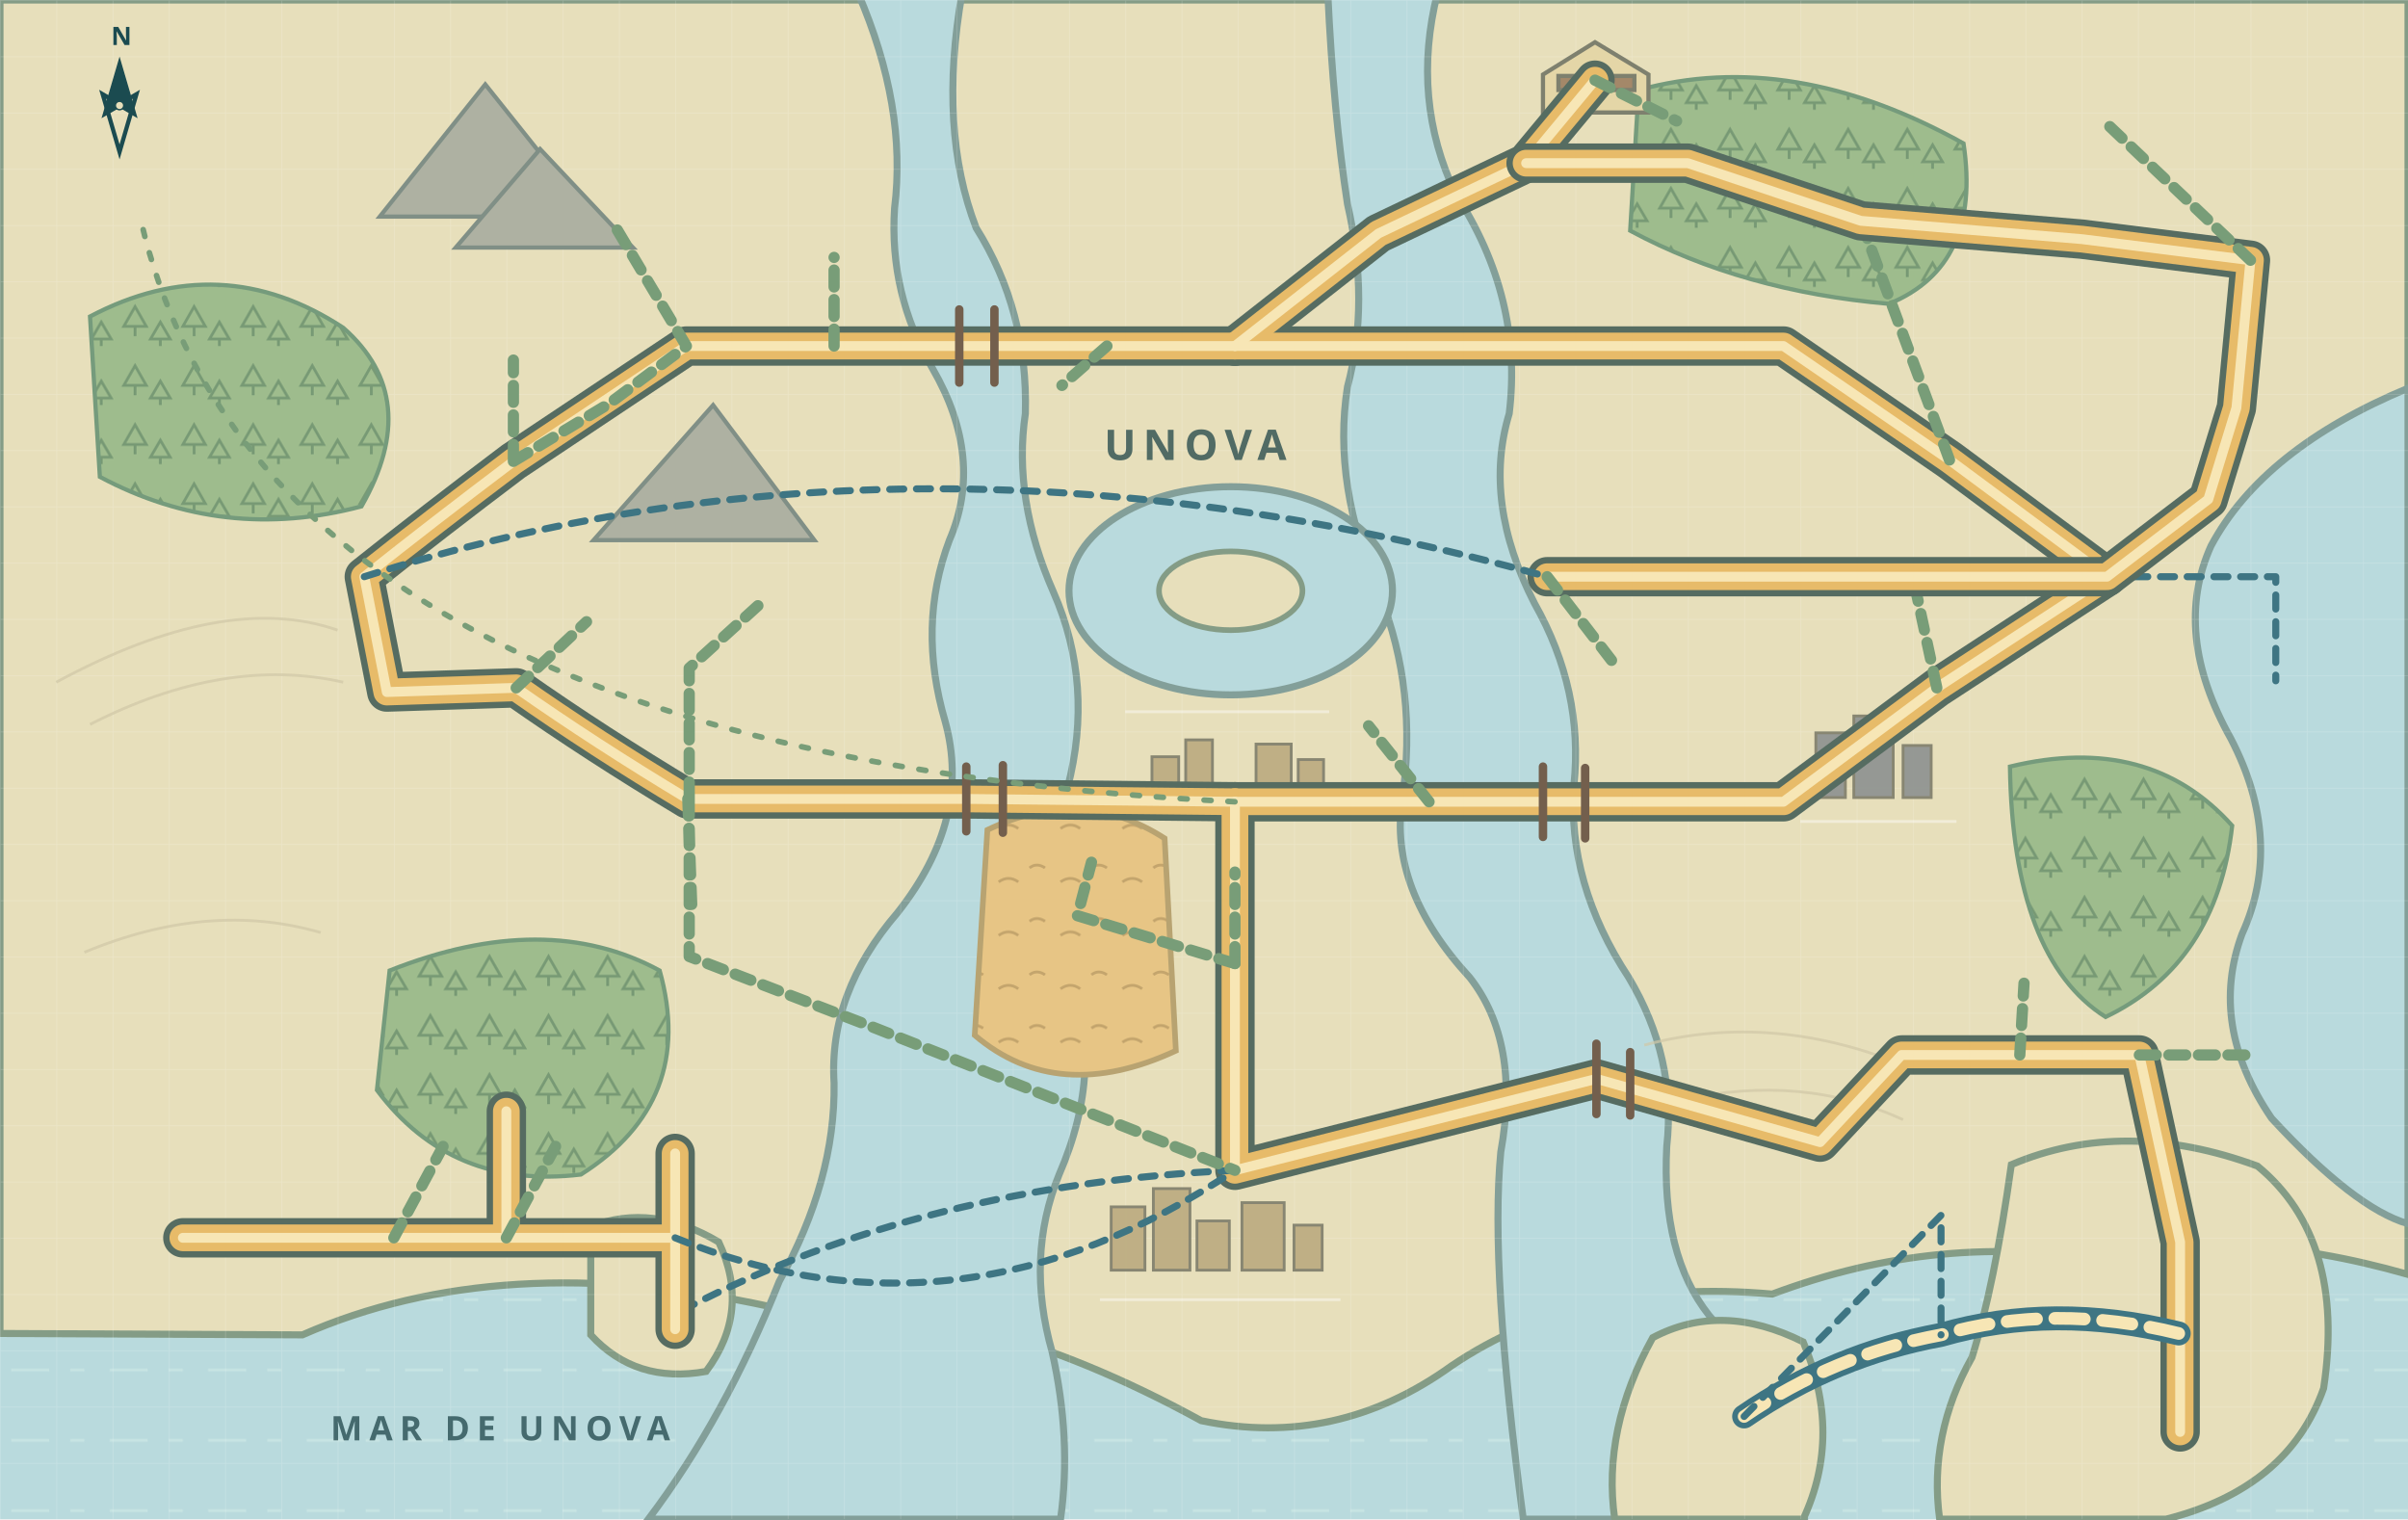
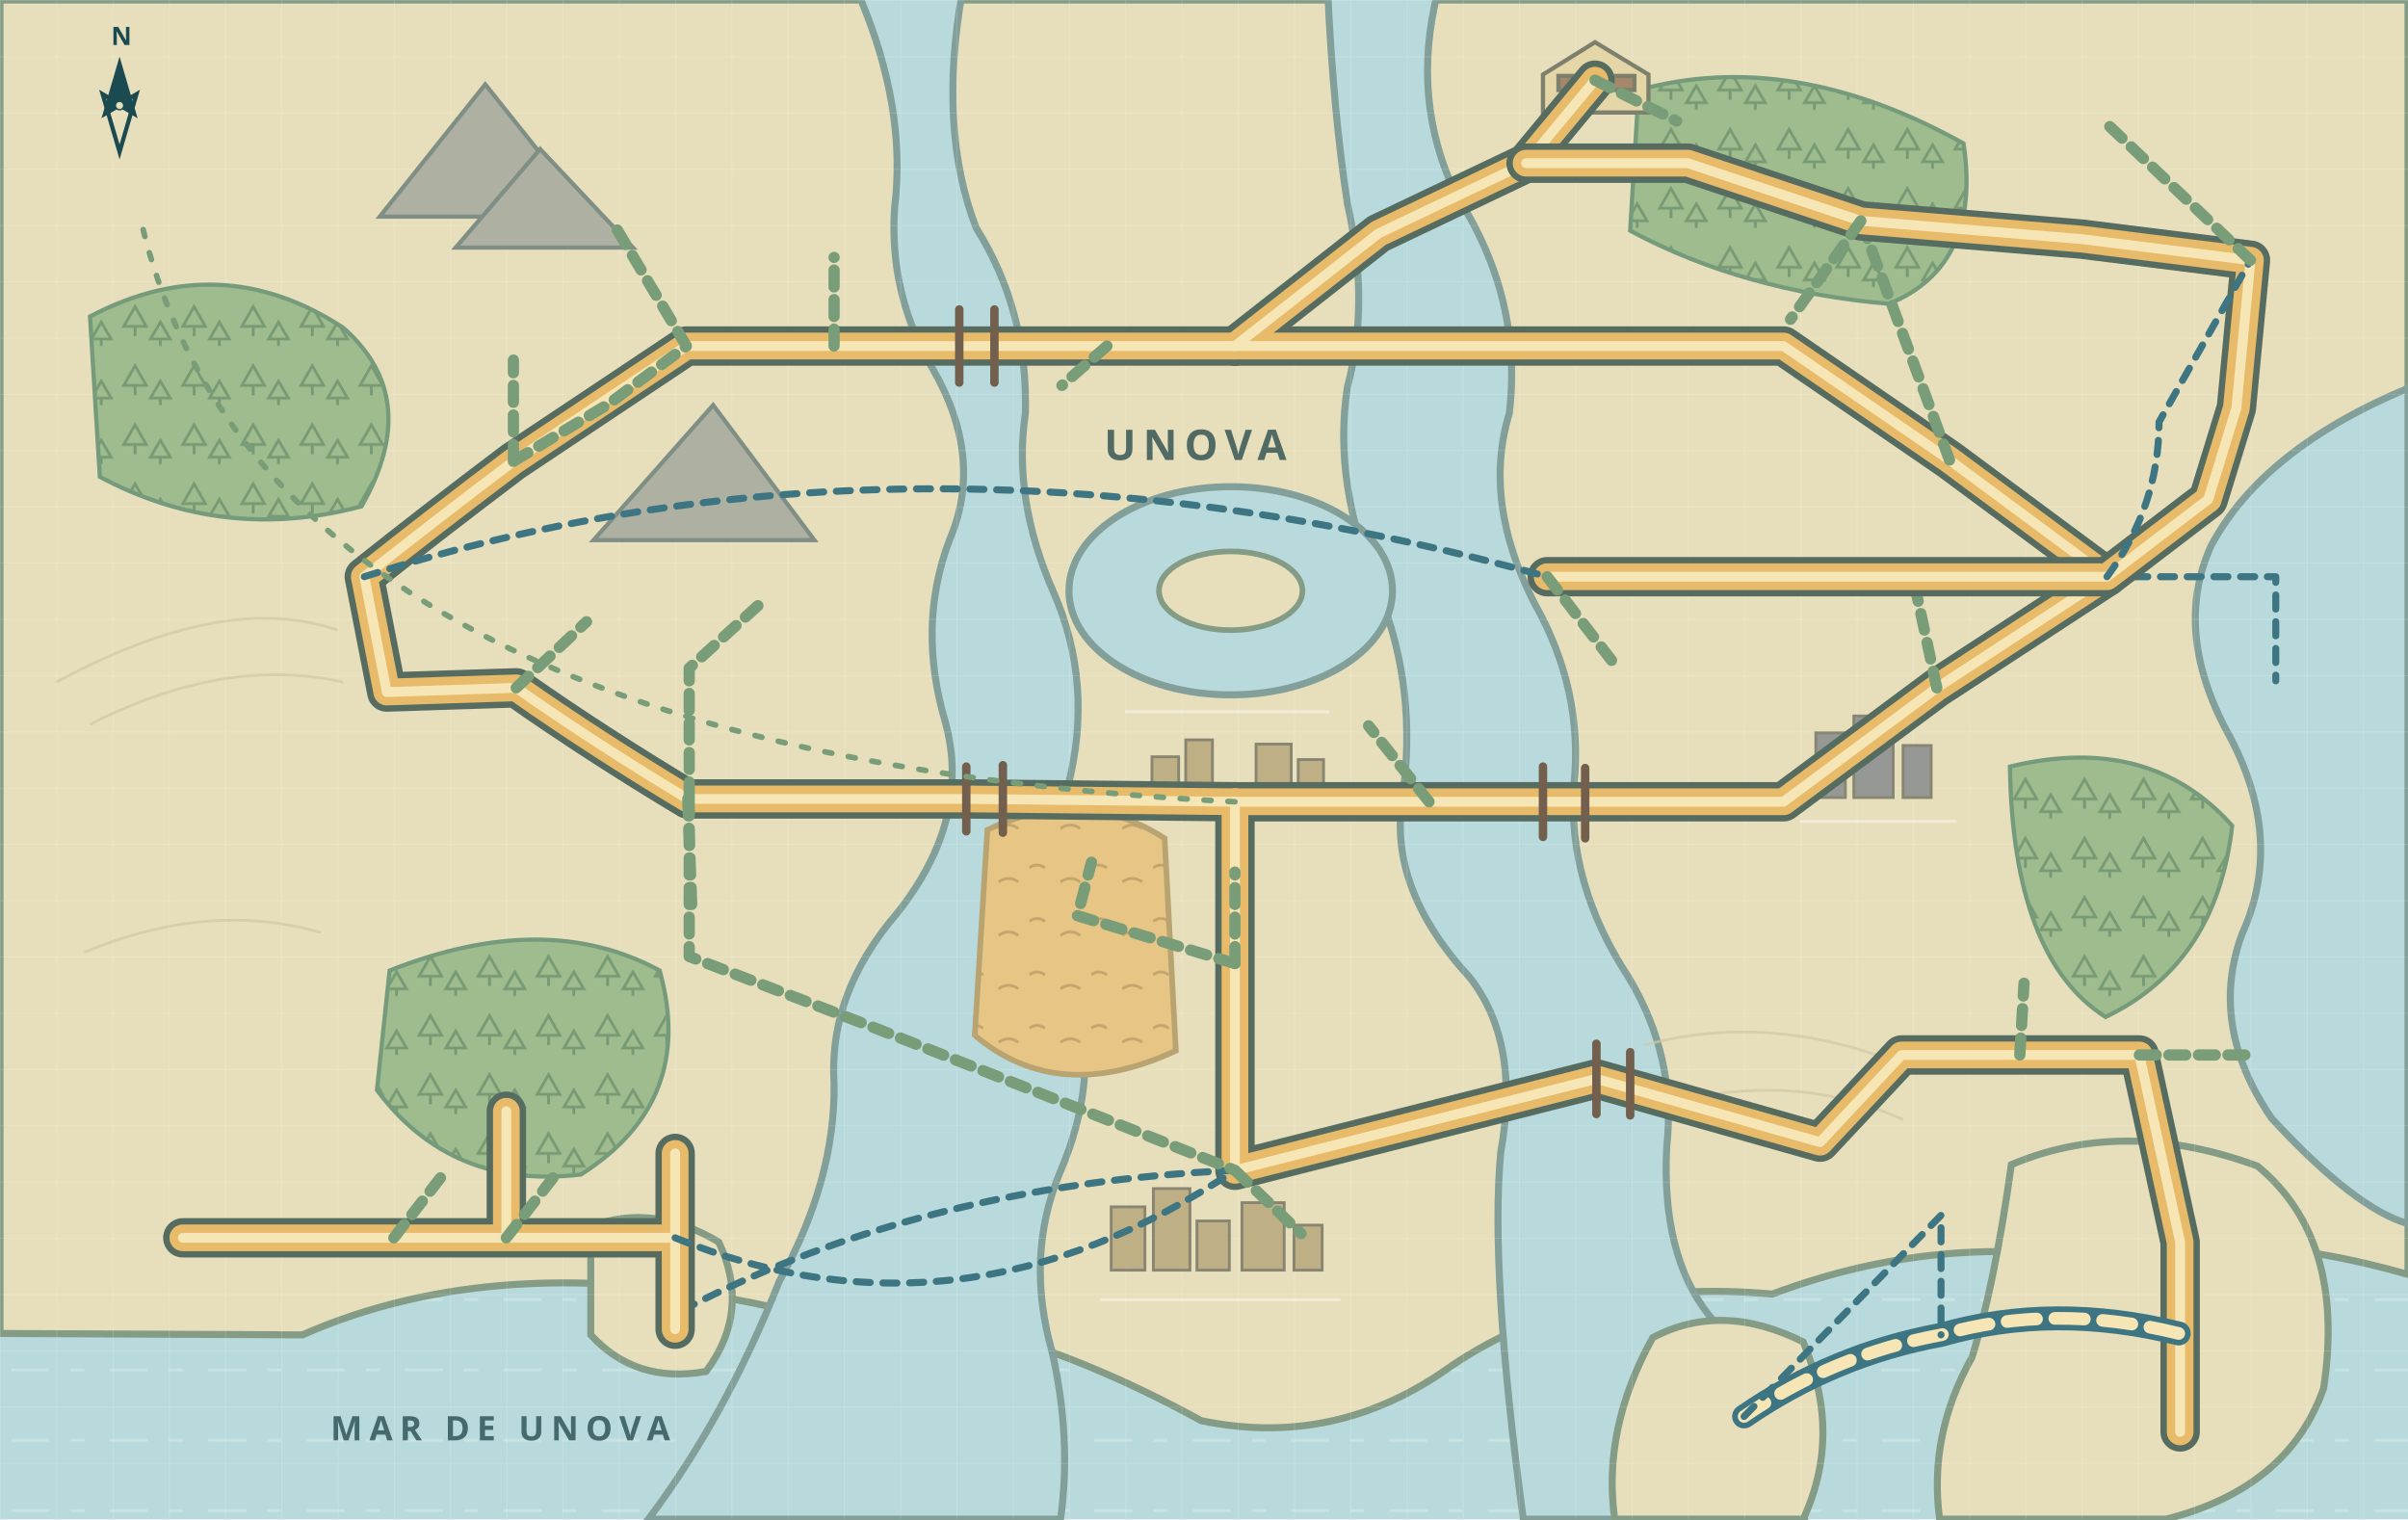
<svg xmlns="http://www.w3.org/2000/svg" viewBox="0 0 1712 1080" width="1712" height="1080">
  <defs>
    <pattern id="paper" width="40" height="40" patternUnits="userSpaceOnUse">
      <path d="M40 0H0V40" fill="none" stroke="#ffffff" stroke-opacity=".18" stroke-width="1" />
    </pattern>
    <pattern id="sea-lines" width="70" height="50" patternUnits="userSpaceOnUse">
      <path d="M8 24h27m15 0h10" fill="none" stroke="#dff4ed" stroke-opacity=".36" stroke-width="2" />
    </pattern>
    <pattern id="forest-pattern" width="42" height="42" patternUnits="userSpaceOnUse">
      <rect width="42" height="42" fill="#9ebc8d" />
      <path d="M12 8l-8 14h16zM30 19l-7 12h14z" fill="none" stroke="#789a75" stroke-width="2" />
      <path d="M12 22v7m18 2v5" stroke="#789a75" stroke-width="2" />
    </pattern>
    <pattern id="sand-pattern" width="44" height="38" patternUnits="userSpaceOnUse">
      <rect width="44" height="38" fill="#e7c585" />
      <path d="M6 19q7-5 14 0m8-10q5-4 11 0" fill="none" stroke="#c4a56d" stroke-width="2" />
    </pattern>
    <path id="road-south" d="M1550 1018 L1550 883 L1521 750 L1436 750 L1352 750 Q1322 782 1294 812 L1135 767 L878 832 L878 685 L878 570" />
    <path id="road-west" d="M878 570 L689 568 L489 568 Q424 529 367 489 L275 492 L259 410 Q308 371 365 328 L488 246 L593 246 L702 246 L787 246 L878 246" />
    <path id="road-league" d="M878 246 L980 166 L1085 116 L1134 57" />
    <path id="road-east" d="M878 246 L1027 246 L1112 246 L1188 246 L1268 246 L1386 327 L1498 410 L1377 489 L1268 570 L1207 570 L1115 570 L1016 570 L878 570" />
    <path id="sea-road" d="M1549 948 Q1460 926 1380 949 Q1304 963 1240 1007" />
  </defs>
  <rect width="1712" height="1080" fill="#b9dadd" />
  <rect width="1712" height="1080" fill="url(#sea-lines)" />
  <path d="M0 0H1712V906Q1585 870 1500 897Q1380 875 1260 920Q1125 908 1032 971Q950 1030 854 1010Q690 920 548 929Q356 887 215 949L0 948Z" fill="#e7dfbb" stroke="#849c86" stroke-width="5" />
  <path d="M610-5Q645 76 636 148Q632 209 663 262Q700 326 675 384Q652 445 672 513Q691 582 638 649Q589 706 593 770Q594 839 554 911Q516 1007 461 1080H754Q762 1023 748 961Q729 894 753 835Q786 759 760 694Q737 632 759 560Q778 487 749 421Q720 355 729 294Q731 221 694 162Q667 92 684-5Z" fill="#b9dadd" stroke="#839f99" stroke-width="5" />
  <path d="M944-5Q948 80 958 145Q974 215 958 275Q947 345 981 423Q1008 491 997 568Q987 632 1045 695Q1081 741 1067 819Q1059 902 1083 1080H1283Q1279 1008 1215 935Q1181 892 1185 815Q1192 752 1158 695Q1114 628 1119 558Q1126 491 1091 429Q1054 357 1073 294Q1083 212 1035 138Q1003 71 1022-5Z" fill="#b9dadd" stroke="#839f99" stroke-width="5" />
  <path d="M1712 276Q1609 319 1572 388Q1544 450 1586 525Q1624 598 1594 664Q1570 729 1615 795Q1674 859 1712 870V276Z" fill="#b9dadd" stroke="#839f99" stroke-width="5" />
  <path d="M1430 828Q1510 794 1605 829Q1668 881 1652 987Q1627 1058 1540 1080H1379Q1371 1020 1402 965Q1418 914 1430 828Z" fill="#e7dfbb" stroke="#849c86" stroke-width="5" />
  <path d="M420 872Q464 855 511 883Q534 932 502 975Q452 984 420 949Z" fill="#e7dfbb" stroke="#849c86" stroke-width="5" />
  <path d="M1175 951Q1224 925 1282 954Q1310 1020 1282 1080H1148Q1139 1016 1175 951Z" fill="#e7dfbb" stroke="#849c86" stroke-width="5" />
  <path d="M0 0H1712V1080H0Z" fill="url(#paper)" />
  <g fill="url(#forest-pattern)" stroke="#759b7c" stroke-width="3">
    <path d="M64 225Q157 176 244 233Q301 283 257 360Q159 386 71 339Z" />
    <path d="M277 690Q388 646 469 690Q495 783 413 835Q321 846 268 775Z" />
    <path d="M1165 64Q1274 34 1396 102Q1409 189 1343 216Q1239 207 1159 164Z" />
    <path d="M1429 545Q1528 521 1587 587Q1576 685 1497 723Q1431 681 1429 545Z" />
  </g>
  <path d="M702 590Q769 558 828 596L836 747Q752 786 693 736Z" fill="url(#sand-pattern)" stroke="#b8a371" stroke-width="4" />
  <g fill="#aeb1a2" stroke="#808f86" stroke-width="3">
    <path d="M270 154l75-94 75 94z" />
    <path d="M324 176l60-70 66 70z" />
    <path d="M422 384l85-96 72 96z" />
  </g>
  <g fill="none" stroke="#d0c8a6" stroke-width="2" opacity=".7">
    <path d="M40 485Q160 420 240 448M64 515Q160 466 244 485M1169 743Q1262 718 1360 760M1196 782Q1281 763 1353 796M60 677Q149 640 228 663" />
  </g>
  <ellipse cx="875" cy="420" rx="115" ry="74" fill="#b9dadd" stroke="#839f99" stroke-width="5" />
  <ellipse cx="875" cy="420" rx="51" ry="28" fill="#e7dfbb" stroke="#849c86" stroke-width="4" />
  <g fill="#bcab80" stroke="#807f6b" stroke-width="2" opacity=".92">
    <path d="M790 858h24v45h-24zM820 845h26v58h-26zM851 868h23v35h-23zM883 855h30v48h-30zM920 871h20v32h-20z" />
    <path d="M819 538h19v25h-19zM843 526h19v37h-19zM893 529h25v34h-25zM923 540h18v23h-18z" />
    <path d="M1291 521h21v46h-21zM1318 509h28v58h-28zM1353 530h20v37h-20z" fill="#8e9290" />
  </g>
  <g fill="#e4d6a7" stroke="#7e806e" stroke-width="3">
    <path d="M1097 53l37-23 38 23v27h-75z" />
    <path d="M1108 54h54v10h-54z" fill="#a48869" />
  </g>
  <g fill="none" stroke="#ffffff" stroke-opacity=".42" stroke-width="2">
    <path d="M782 924h171M1280 584h111M800 506h145" />
  </g>
  <g fill="none" stroke-linecap="round" stroke-linejoin="round">
    <g stroke="#566c61" stroke-width="28">
      <use href="#road-south" />
      <use href="#road-west" />
      <use href="#road-league" />
      <use href="#road-east" />
    </g>
    <g stroke="#e7bb69" stroke-width="19">
      <use href="#road-south" />
      <use href="#road-west" />
      <use href="#road-league" />
      <use href="#road-east" />
    </g>
    <g stroke="#f7e6b5" stroke-width="7">
      <use href="#road-south" />
      <use href="#road-west" />
      <use href="#road-league" />
      <use href="#road-east" />
    </g>
    <use href="#sea-road" stroke="#3e7583" stroke-width="17" />
    <use href="#sea-road" stroke="#f7e6b5" stroke-width="9" stroke-dasharray="21 13" />
    <g stroke="#735f4d" stroke-width="6">
      <path d="M1135 742v50m24-44v45M687 545v46m26-47v48M682 220v52m25-52v52M1097 545v50m30-49v50" />
    </g>
    <g stroke="#789d78" stroke-width="8" stroke-dasharray="12 9">
      <path d="M878 685L766 651L776 613" />
      <path d="M367 489L417 442" />
      <path d="M1386 327L1323 157" />
      <path d="M1521 750H1598M1436 750L1439 699M489 568L492 649M365 328V256M365 328L433 287L488 246M488 246L435 157M593 246V183M1016 570L973 516M1377 489L1360 410M787 246L755 274M1134 57L1192 86" />
    </g>
    <path d="M1498 410H1618V484M1240 1007L1380 864L1380 949M878 832Q658 842 488 930" stroke="#3e7583" stroke-width="5" stroke-dasharray="10 9" />
    <path d="M878 570Q188 535 100 156" stroke="#789d78" stroke-width="4" stroke-dasharray="5 12" />
  </g>
  <defs>
    <path id="b2-road-start" d="M130 880H280H360H480M360 880V790M480 945V880V820" />
    <path id="b2-road-east" d="M1100 410H1280H1498M1498 410L1570 355L1590 290L1600 185L1480 170L1323 157L1200 116L1085 116" />
  </defs>
  <g fill="none" stroke-linecap="round" stroke-linejoin="round">
    <g stroke="#566c61" stroke-width="28">
      <use href="#b2-road-start" />
      <use href="#b2-road-east" />
    </g>
    <g stroke="#e7bb69" stroke-width="19">
      <use href="#b2-road-start" />
      <use href="#b2-road-east" />
    </g>
    <g stroke="#f7e6b5" stroke-width="7">
      <use href="#b2-road-start" />
      <use href="#b2-road-east" />
    </g>
-     <path d="M480 880Q682 963 878 832M259 410Q650 285 1100 410" stroke="#3e7583" stroke-width="5" stroke-dasharray="10 9" />
+     <path d="M480 880Q682 963 878 832M259 410Q650 285 1100 410M1498 410Q1535 360 1535 300L1600 185" stroke="#3e7583" stroke-width="5" stroke-dasharray="10 9" />
    <g stroke="#789d78" stroke-width="8" stroke-dasharray="12 9">
-       <path d="M490 568V680L620 730L878 832M1100 410L1150 475M878 685V620M490 568V475L545 425M360 880L395 815M280 880L315 815M1600 185L1500 90" />
+       <path d="M490 568V680L620 730L878 832M1100 410L1150 475M878 685V620M490 568V475L545 425M360 880L395 835M280 880L315 835M1600 185L1500 90M878 832L925 877M1323 157L1273 227" />
    </g>
  </g>
  <g fill="#173e43" font-family="system-ui, sans-serif" font-weight="900" letter-spacing="5" opacity=".72">
    <text x="785" y="327" font-size="30">UNOVA</text>
    <text x="235" y="1024" font-size="24">MAR DE UNOVA</text>
  </g>
  <g transform="translate(85 75)" fill="#1b4b50" stroke="#1b4b50">
    <path d="M0-33L12 8 0 1-12 8Z" />
    <path d="M0 33L12-8 0-1-12-8Z" fill="none" stroke-width="3" />
    <circle r="3" fill="#e7dfbb" />
    <text x="-6" y="-43" font-family="system-ui,sans-serif" font-size="18" font-weight="800" stroke="none">N</text>
  </g>
</svg>
